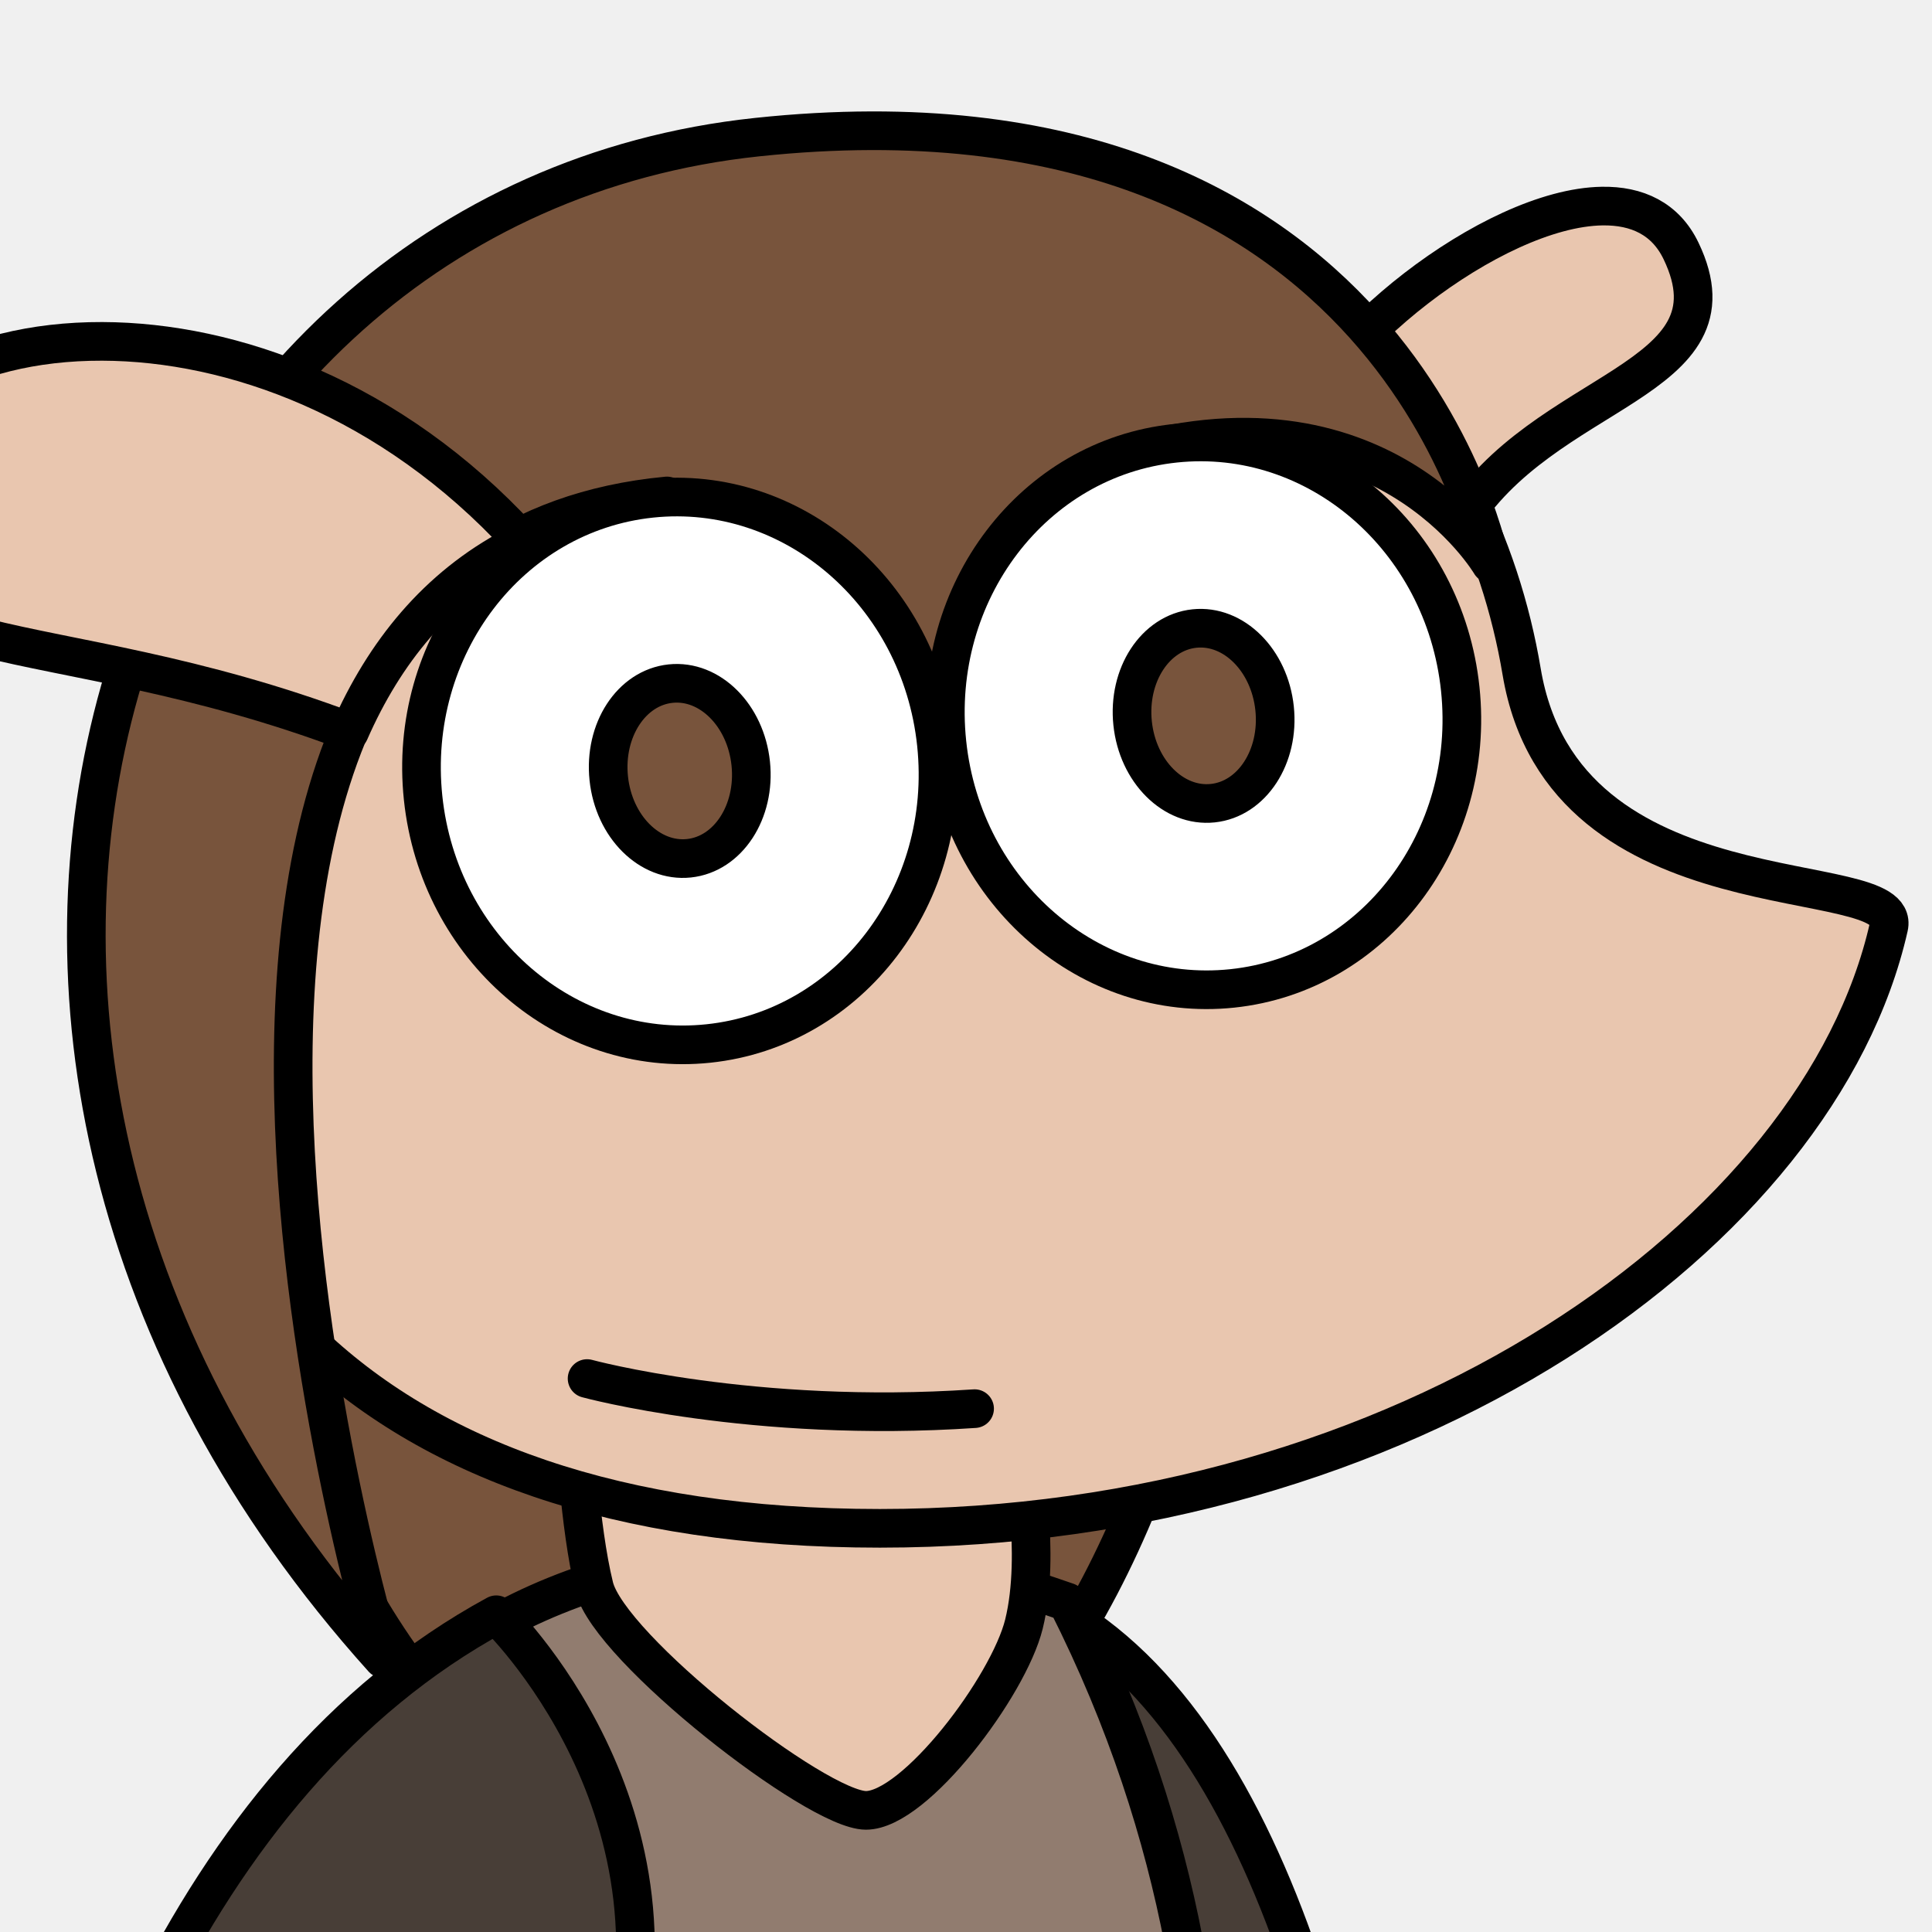
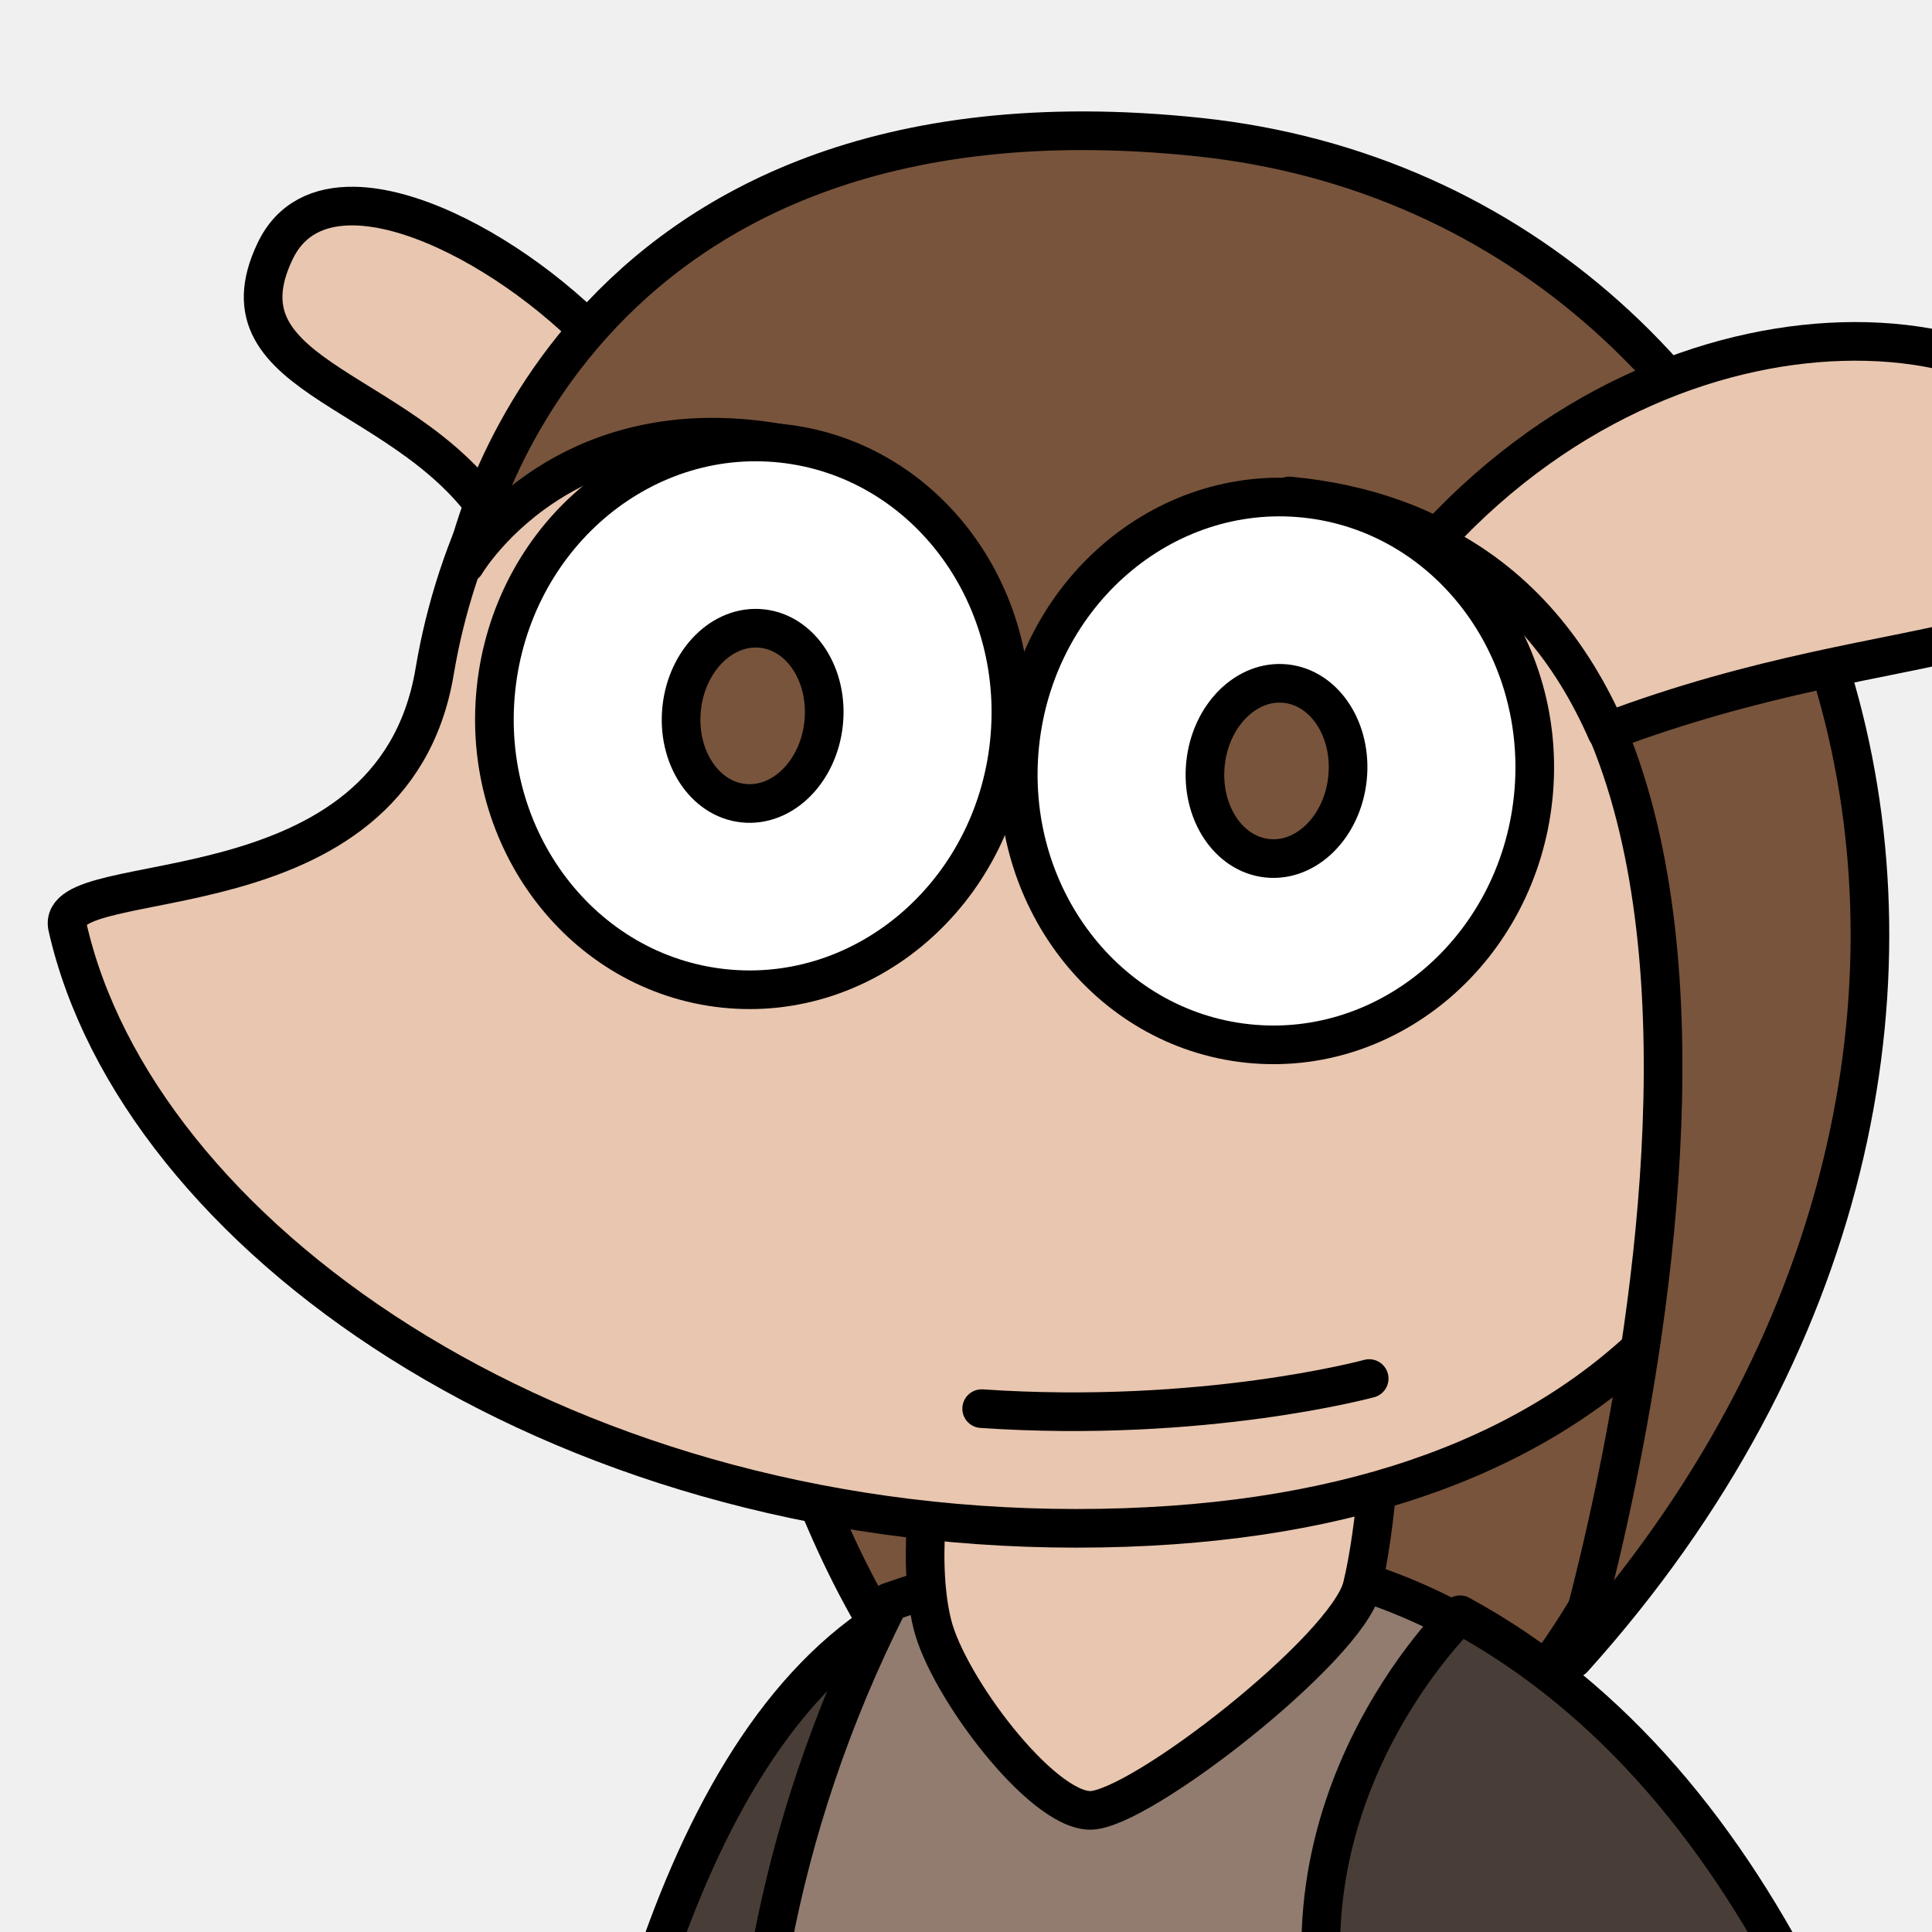
<svg xmlns="http://www.w3.org/2000/svg" width="500" height="500" viewBox="0 0 500 500" id="svg2" version="1.1">
  <defs id="defs4">
    <clipPath clipPathUnits="userSpaceOnUse" id="clipPath4225">
      <path id="path4227" d="m 235.718,1002.408 c -43.396,2.628 -74.77,-5.38 -81.68,6.758 -6.91,12.138 3.828,34.203 83.463,31.048 79.635,-3.155 90.832,-27.476 79.128,-39.865 -11.705,-12.389 -37.514,-0.568 -80.91,2.059 z" style="fill:#ffffff;fill-rule:evenodd;stroke:#000000;stroke-width:10;stroke-linecap:round;stroke-linejoin:round;stroke-miterlimit:4;stroke-dasharray:none;stroke-opacity:1" />
    </clipPath>
  </defs>
  <g id="layer1" transform="translate(48.37415,-642.3622)">
-     <path style="fill:#e9c6af;fill-opacity:1;fill-rule:evenodd;stroke:#000000;stroke-width:10;stroke-linecap:round;stroke-linejoin:round;stroke-miterlimit:4;stroke-dasharray:none;stroke-opacity:1" d="m 366.266,695.695 c -28.485,0.455 -73.288,36.114 -80.024,60.739 20.959,3.14 34.957,13.591 42.944,21.674 21.61,-35.799 73.89,-36.657 57.491,-70.806 -4.019,-8.37 -11.398,-11.75 -20.411,-11.606 z" id="path4186" />
-     <path style="fill:#78543c;fill-opacity:1;fill-rule:evenodd;stroke:#000000;stroke-width:10;stroke-linecap:round;stroke-linejoin:round;stroke-miterlimit:4;stroke-dasharray:none;stroke-opacity:1" d="m -0.769,885.83 c 0,0 14.588,235.184 142.772,235.184 128.184,0 136.669,-249.792 136.669,-249.792" id="path4188" />
-     <path style="fill:#483e37;fill-opacity:1;fill-rule:evenodd;stroke:#000000;stroke-width:10;stroke-linecap:round;stroke-linejoin:round;stroke-miterlimit:4;stroke-dasharray:none;stroke-opacity:1" d="m 173.853,1438.659 c 74.877,15.149 144.208,-10e-5 144.208,-10e-5 0,0 19.413,-351.188 -110.929,-386.996 l -81.81,1.377 -52.691,27.544" id="path4174" />
-     <path style="fill:#917c6f;fill-opacity:1;fill-rule:evenodd;stroke:#000000;stroke-width:10;stroke-linecap:round;stroke-linejoin:round;stroke-miterlimit:4;stroke-dasharray:none;stroke-opacity:1" d="m 227.816,1056.966 c 61.988,122.786 25.587,227.519 25.587,259.195 0,31.676 13.316,95.027 13.316,95.027 0,0 -87.295,31.676 -267.803,8.263 L 62.341,1074.743 c 0,0 58.99,-55.418 165.474,-17.777 z" id="path4172" />
-     <path style="fill:#483e37;fill-opacity:1;fill-rule:evenodd;stroke:#000000;stroke-width:10;stroke-linecap:round;stroke-linejoin:round;stroke-miterlimit:4;stroke-dasharray:none;stroke-opacity:1" d="m 80.055,1060.26 c -160.537,87.319 -143.346,407.432 -143.346,407.432 0,0 81.377,9.64 177.549,-11.018 C 95.728,1380.958 86.674,1254.332 110.145,1182.869 133.616,1111.405 80.055,1060.26 80.055,1060.26 Z" id="path4170" />
-     <path style="fill:#e9c6af;fill-opacity:1;fill-rule:evenodd;stroke:#000000;stroke-width:10;stroke-linecap:round;stroke-linejoin:round;stroke-miterlimit:4;stroke-dasharray:none;stroke-opacity:1" d="m 100.321,1011.725 c 0,0 1.234,25.746 5.084,41.316 3.948,15.963 57.62,57.843 70.331,57.843 12.71,0 36.902,-32.094 40.885,-48.202 4.547,-18.388 -0.636,-44.071 -0.636,-44.071" id="path4178" />
-     <path style="fill:#e9c6af;fill-opacity:1;fill-rule:evenodd;stroke:#000000;stroke-width:10;stroke-linecap:round;stroke-linejoin:round;stroke-miterlimit:4;stroke-dasharray:none;stroke-opacity:1" d="m 167.792,681.194 c 115.054,-1.5e-4 166.713,69.796 177.631,134.967 10.918,65.17 98.747,49.587 95.011,66.107 C 422.548,961.358 315.659,1037.892 179.349,1037.892 43.04,1037.892 -15.346,965.525 -15.347,864.364 -15.348,763.202 52.737,681.194 167.792,681.194 Z" id="path4165" />
-     <path style="fill:#78543c;fill-rule:evenodd;stroke:#000000;stroke-width:10;stroke-linecap:round;stroke-linejoin:round;stroke-miterlimit:4;stroke-dasharray:none;stroke-opacity:1;fill-opacity:1" d="M 124.235,770.713 C -35.495,785.862 50.742,1071.625 50.742,1071.625 -94.214,910.59 -18.136,695.379 147.595,677.849 c 165.731,-17.529 189.836,110.413 189.836,110.413 0,0 -28.746,-48.938 -97.53,-27.19 l -43.923,77.04 z" id="path4180" />
-     <path style="fill:#e9c6af;fill-opacity:1;fill-rule:evenodd;stroke:#000000;stroke-width:10;stroke-linecap:round;stroke-linejoin:round;stroke-miterlimit:4;stroke-dasharray:none;stroke-opacity:1" d="m -21.894,730.709 c 33.624,0.103 74.648,14.718 108.133,51.039 l -1.609,2.079 C 64.703,794.325 51.079,811.226 42.087,831.735 -37.278,801.785 -88.015,816.969 -86.102,771.036 c 1.004,-24.102 28.414,-40.437 64.207,-40.327 z" id="path4182" />
-     <ellipse style="opacity:1;fill:#ffffff;fill-opacity:1;stroke:#000000;stroke-width:10;stroke-linecap:round;stroke-linejoin:round;stroke-miterlimit:4;stroke-dasharray:none;stroke-dashoffset:0;stroke-opacity:1" id="path4150" cx="-175.154" cy="850.603" rx="66.784" ry="70.926" transform="matrix(-0.9945169,0.1045765,0.1045427,0.9945204,0,0)" />
-     <ellipse ry="22.724" rx="18.472" cy="850.603" cx="-175.154" id="ellipse4152" style="opacity:1;fill:#78543c;fill-opacity:1;stroke:#000000;stroke-width:10;stroke-linecap:round;stroke-linejoin:round;stroke-miterlimit:4;stroke-dasharray:none;stroke-dashoffset:0;stroke-opacity:1" transform="matrix(-0.9945169,0.1045765,0.1045427,0.9945204,0,0)" />
-     <ellipse ry="70.926" rx="66.784" cy="850.603" cx="-38.833" id="ellipse4160" style="opacity:1;fill:#ffffff;fill-opacity:1;stroke:#000000;stroke-width:10;stroke-linecap:round;stroke-linejoin:round;stroke-miterlimit:4;stroke-dasharray:none;stroke-dashoffset:0;stroke-opacity:1" transform="matrix(-0.9945169,0.1045765,0.1045427,0.9945204,0,0)" />
-     <ellipse style="opacity:1;fill:#78543c;fill-opacity:1;stroke:#000000;stroke-width:10;stroke-linecap:round;stroke-linejoin:round;stroke-miterlimit:4;stroke-dasharray:none;stroke-dashoffset:0;stroke-opacity:1" id="ellipse4163" cx="-38.833" cy="850.603" rx="18.472" ry="22.724" transform="matrix(-0.9945169,0.1045765,0.1045427,0.9945204,0,0)" />
-     <path style="fill:none;fill-rule:evenodd;stroke:#000000;stroke-width:10;stroke-linecap:round;stroke-linejoin:round;stroke-miterlimit:4;stroke-dasharray:none;stroke-opacity:1" d="m 203.85,1006.92 c -57.447,3.895 -100.288,-7.791 -100.288,-7.791" id="path4229" />
+     <path style="fill:#e9c6af;fill-opacity:1;fill-rule:evenodd;stroke:#000000;stroke-width:10;stroke-linecap:round;stroke-linejoin:round;stroke-miterlimit:4;stroke-dasharray:none;stroke-opacity:1" d="m 43.264,695.695 c 28.485,0.455 73.288,36.114 80.024,60.739 -20.959,3.14 -34.957,13.591 -42.944,21.674 -21.61,-35.799 -73.89,-36.657 -57.491,-70.806 4.019,-8.37 11.398,-11.75 20.411,-11.606 z" id="path4186" />
+     <path style="fill:#78543c;fill-opacity:1;fill-rule:evenodd;stroke:#000000;stroke-width:10;stroke-linecap:round;stroke-linejoin:round;stroke-miterlimit:4;stroke-dasharray:none;stroke-opacity:1" d="m 410.299,885.83 c 0,0 -14.588,235.184 -142.772,235.184 -128.184,0 -136.669,-249.792 -136.669,-249.792" id="path4188" />
+     <path style="fill:#483e37;fill-opacity:1;fill-rule:evenodd;stroke:#000000;stroke-width:10;stroke-linecap:round;stroke-linejoin:round;stroke-miterlimit:4;stroke-dasharray:none;stroke-opacity:1" d="m 235.677,1438.659 c -74.877,15.149 -144.208,-10e-5 -144.208,-10e-5 0,0 -19.413,-351.188 110.929,-386.996 l 81.81,1.377 52.691,27.544" id="path4174" />
+     <path style="fill:#917c6f;fill-opacity:1;fill-rule:evenodd;stroke:#000000;stroke-width:10;stroke-linecap:round;stroke-linejoin:round;stroke-miterlimit:4;stroke-dasharray:none;stroke-opacity:1" d="m 181.714,1056.966 c -61.988,122.786 -25.587,227.519 -25.587,259.195 0,31.676 -13.316,95.027 -13.316,95.027 0,0 87.295,31.676 267.803,8.263 l -63.426,-344.709 c 0,0 -58.99,-55.418 -165.474,-17.777 z" id="path4172" />
+     <path style="fill:#483e37;fill-opacity:1;fill-rule:evenodd;stroke:#000000;stroke-width:10;stroke-linecap:round;stroke-linejoin:round;stroke-miterlimit:4;stroke-dasharray:none;stroke-opacity:1" d="m 329.475,1060.26 c 160.537,87.319 143.346,407.432 143.346,407.432 0,0 -81.377,9.64 -177.549,-11.018 18.529,-75.716 27.583,-202.342 4.112,-273.805 -23.471,-71.463 30.091,-122.609 30.091,-122.609 z" id="path4170" />
+     <path style="fill:#e9c6af;fill-opacity:1;fill-rule:evenodd;stroke:#000000;stroke-width:10;stroke-linecap:round;stroke-linejoin:round;stroke-miterlimit:4;stroke-dasharray:none;stroke-opacity:1" d="m 309.209,1011.725 c 0,0 -1.234,25.746 -5.084,41.316 -3.948,15.963 -57.62,57.843 -70.331,57.843 -12.71,0 -36.902,-32.094 -40.885,-48.202 -4.547,-18.388 0.636,-44.071 0.636,-44.071" id="path4178" />
+     <path style="fill:#e9c6af;fill-opacity:1;fill-rule:evenodd;stroke:#000000;stroke-width:10;stroke-linecap:round;stroke-linejoin:round;stroke-miterlimit:4;stroke-dasharray:none;stroke-opacity:1" d="m 241.738,681.194 c -115.054,-1.5e-4 -166.713,69.796 -177.631,134.967 -10.918,65.17 -98.747,49.587 -95.011,66.107 17.886,79.09 124.775,155.624 261.085,155.624 136.31,-2e-4 194.696,-72.367 194.696,-173.528 7.5e-4,-101.162 -68.084,-183.17 -183.138,-183.17 z" id="path4165" />
+     <path style="fill:#78543c;fill-opacity:1;fill-rule:evenodd;stroke:#000000;stroke-width:10;stroke-linecap:round;stroke-linejoin:round;stroke-miterlimit:4;stroke-dasharray:none;stroke-opacity:1" d="m 285.295,770.713 c 159.73,15.149 73.493,300.912 73.493,300.912 C 503.744,910.59 427.665,695.379 261.935,677.849 96.204,660.32 72.098,788.262 72.098,788.262 c 0,0 28.746,-48.938 97.53,-27.19 l 43.923,77.04 z" id="path4180" />
+     <path style="fill:#e9c6af;fill-opacity:1;fill-rule:evenodd;stroke:#000000;stroke-width:10;stroke-linecap:round;stroke-linejoin:round;stroke-miterlimit:4;stroke-dasharray:none;stroke-opacity:1" d="m 431.424,730.709 c -33.624,0.103 -74.648,14.718 -108.133,51.039 l 1.609,2.079 c 19.926,10.498 33.551,27.399 42.543,47.908 79.365,-29.951 130.102,-14.767 128.188,-60.699 -1.004,-24.102 -28.414,-40.437 -64.207,-40.327 z" id="path4182" />
+     <ellipse style="opacity:1;fill:#ffffff;fill-opacity:1;stroke:#000000;stroke-width:10;stroke-linecap:round;stroke-linejoin:round;stroke-miterlimit:4;stroke-dasharray:none;stroke-dashoffset:0;stroke-opacity:1" id="path4150" cx="232.131" cy="807.776" rx="66.784" ry="70.926" transform="matrix(0.9945169,0.1045765,-0.1045427,0.9945204,0,0)" />
+     <ellipse ry="22.724" rx="18.472" cy="807.776" cx="232.131" id="ellipse4152" style="opacity:1;fill:#78543c;fill-opacity:1;stroke:#000000;stroke-width:10;stroke-linecap:round;stroke-linejoin:round;stroke-miterlimit:4;stroke-dasharray:none;stroke-dashoffset:0;stroke-opacity:1" transform="matrix(0.9945169,0.1045765,-0.1045427,0.9945204,0,0)" />
+     <ellipse ry="70.926" rx="66.784" cy="807.776" cx="368.453" id="ellipse4160" style="opacity:1;fill:#ffffff;fill-opacity:1;stroke:#000000;stroke-width:10;stroke-linecap:round;stroke-linejoin:round;stroke-miterlimit:4;stroke-dasharray:none;stroke-dashoffset:0;stroke-opacity:1" transform="matrix(0.9945169,0.1045765,-0.1045427,0.9945204,0,0)" />
+     <ellipse style="opacity:1;fill:#78543c;fill-opacity:1;stroke:#000000;stroke-width:10;stroke-linecap:round;stroke-linejoin:round;stroke-miterlimit:4;stroke-dasharray:none;stroke-dashoffset:0;stroke-opacity:1" id="ellipse4163" cx="368.453" cy="807.776" rx="18.472" ry="22.724" transform="matrix(0.9945169,0.1045765,-0.1045427,0.9945204,0,0)" />
+     <path style="fill:none;fill-rule:evenodd;stroke:#000000;stroke-width:10;stroke-linecap:round;stroke-linejoin:round;stroke-miterlimit:4;stroke-dasharray:none;stroke-opacity:1" d="m 205.68,1006.92 c 57.447,3.895 100.288,-7.791 100.288,-7.791" id="path4229" />
  </g>
</svg>
